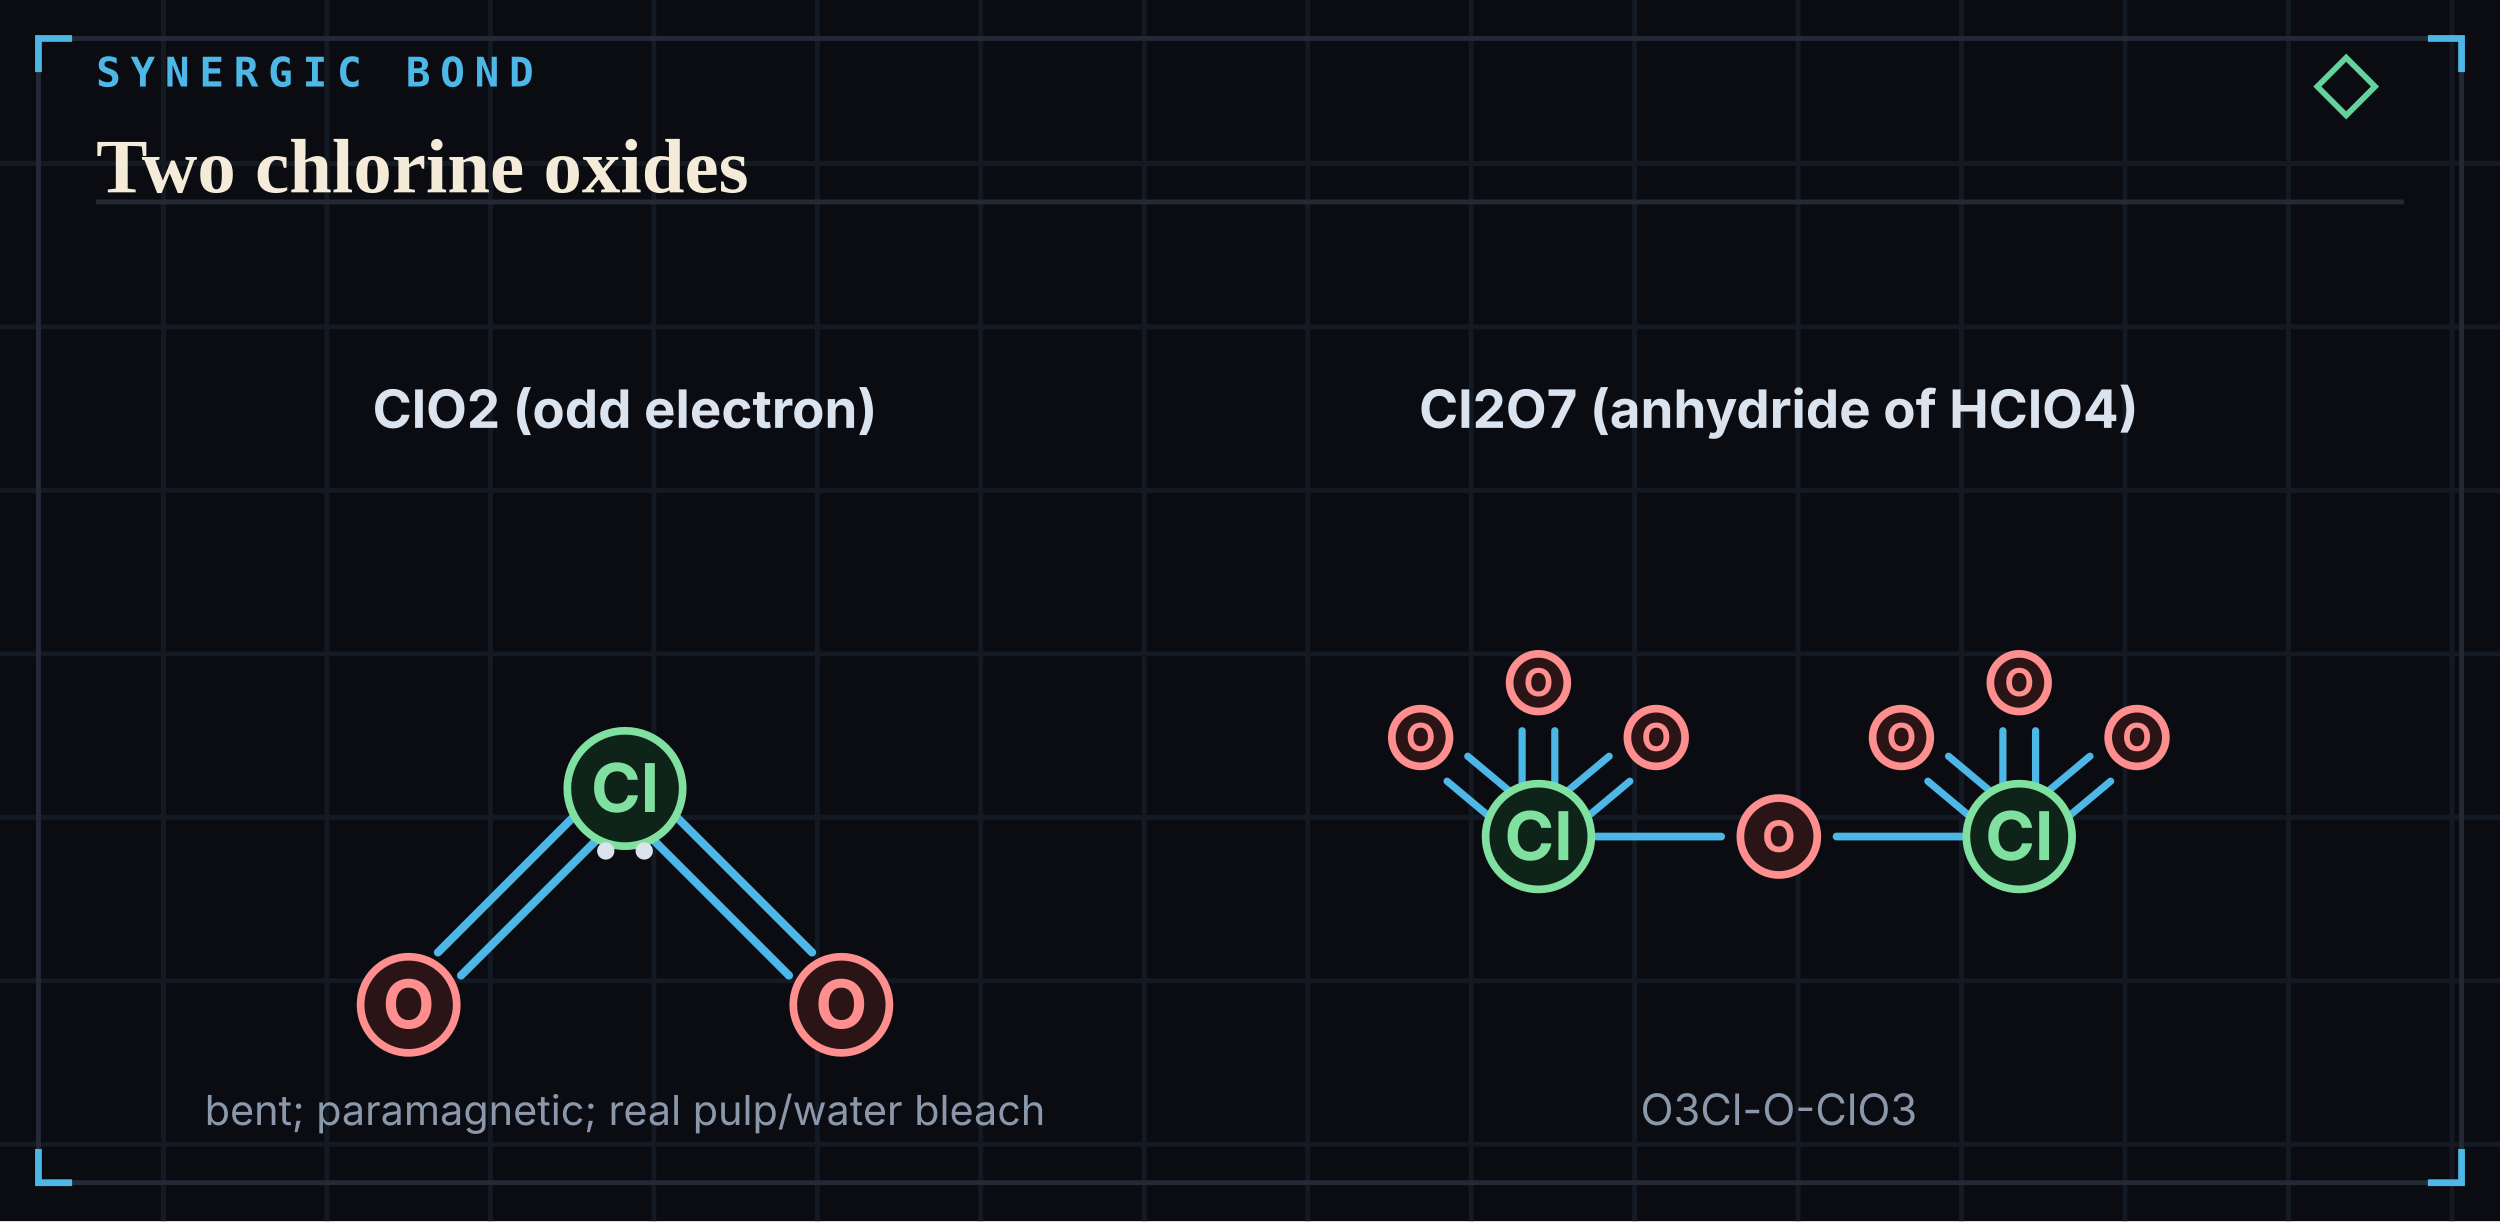
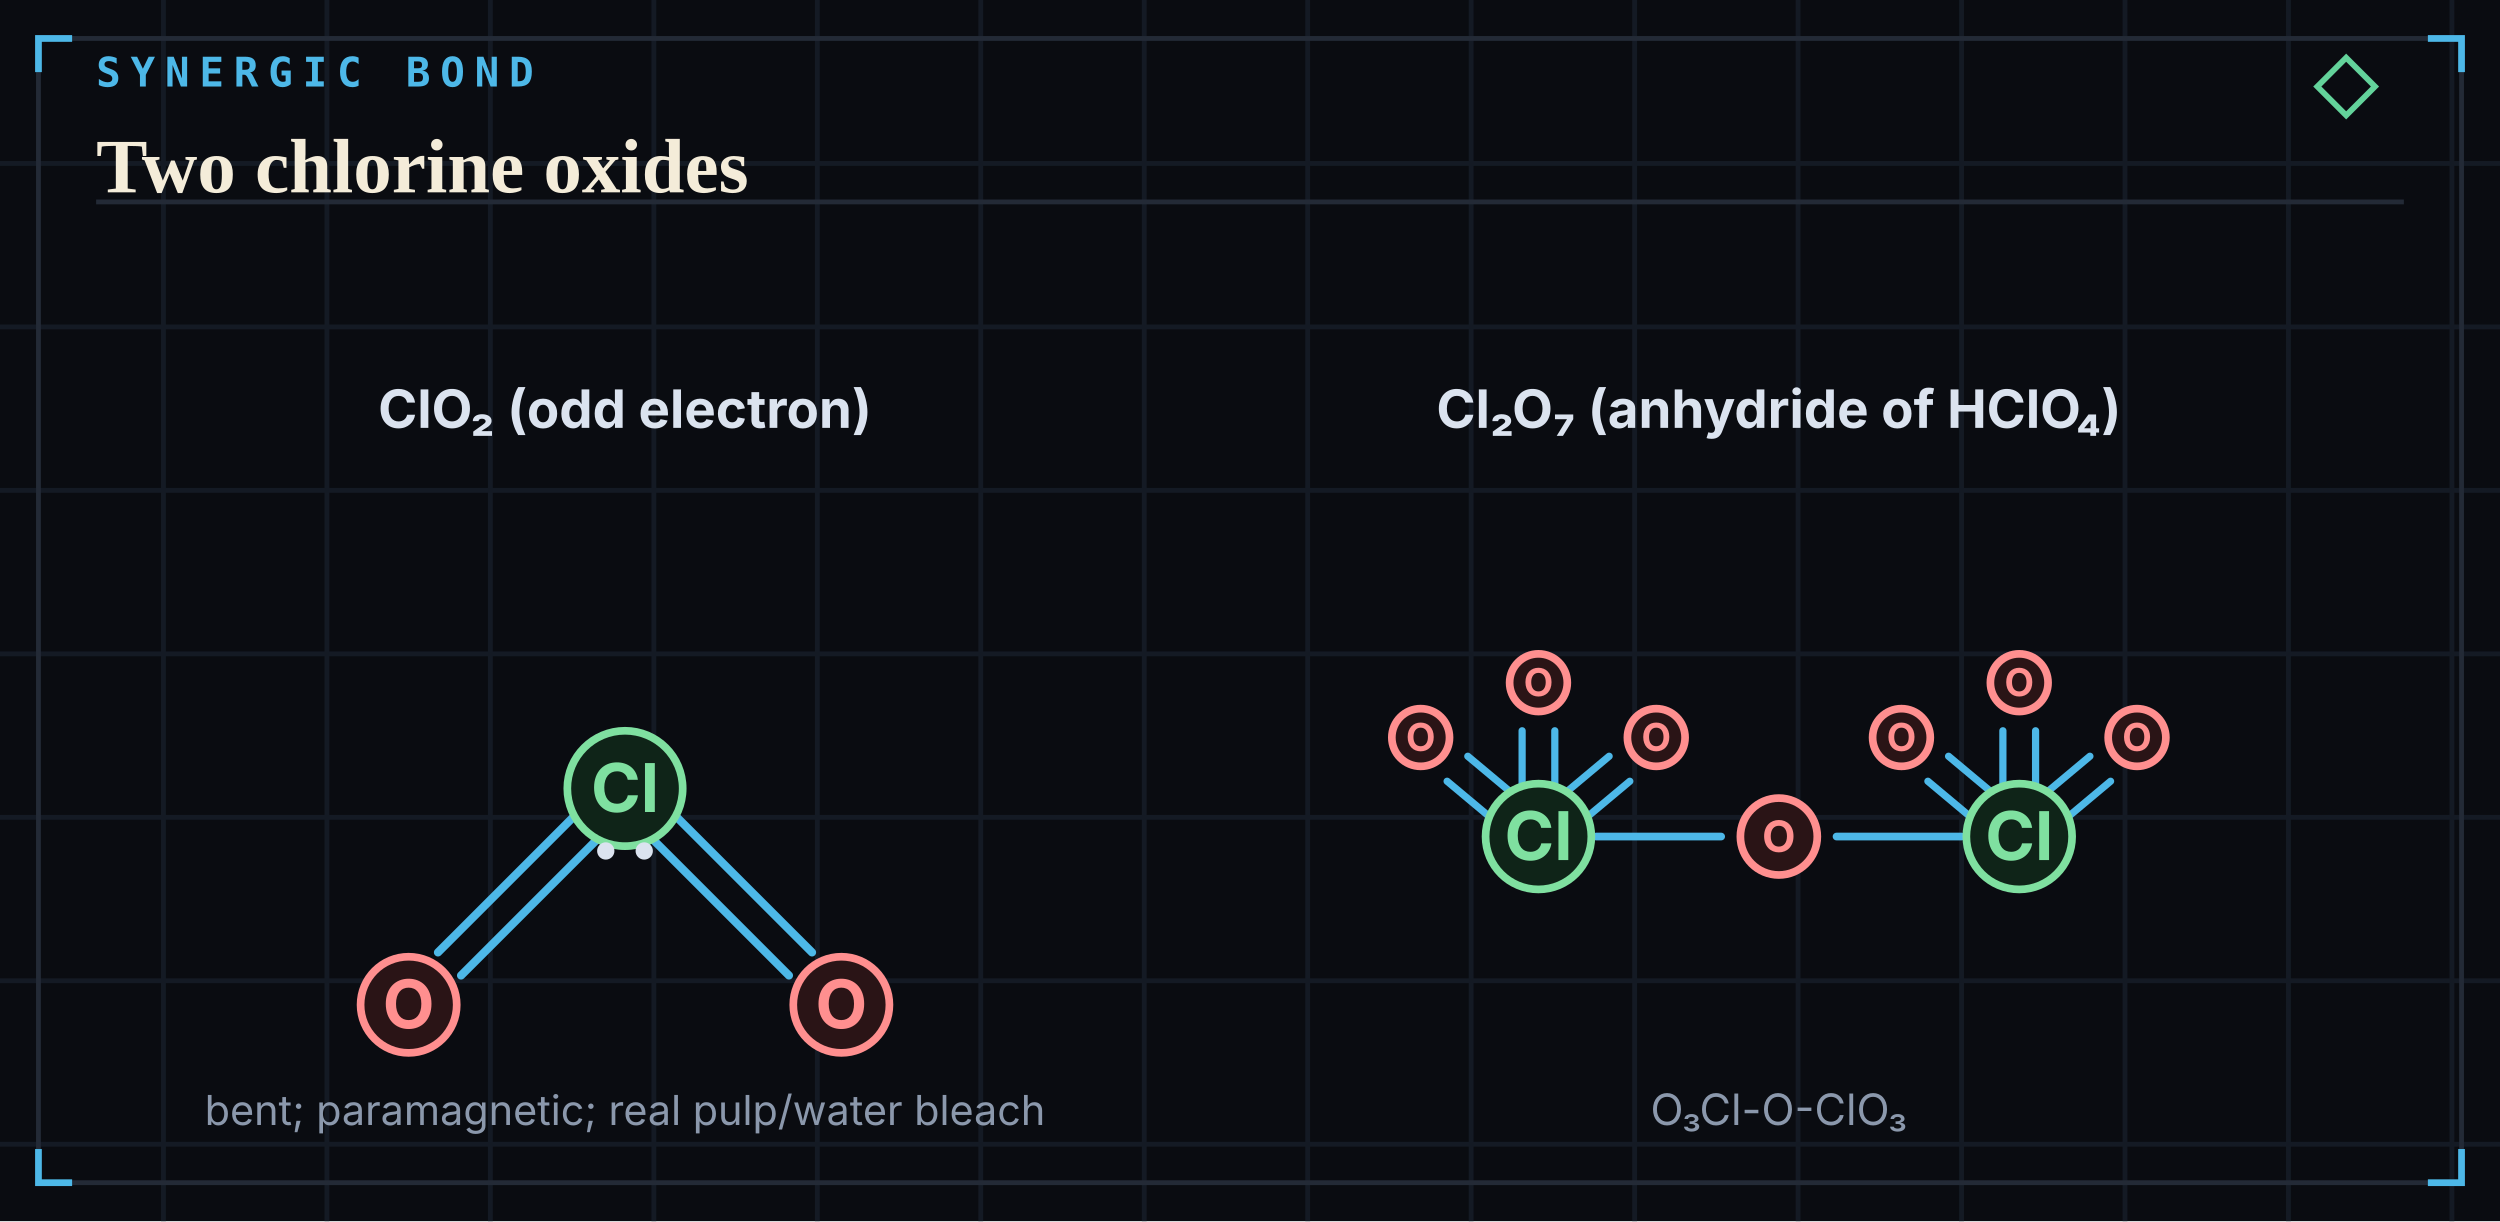
<svg xmlns="http://www.w3.org/2000/svg" width="520" height="254" viewBox="0 0 520 254" font-family="'Inter','Helvetica Neue',Arial,'DejaVu Sans',sans-serif">
  <rect width="520" height="254" fill="#0a0c11" />
  <g stroke="#141a24" stroke-width="1">
    <line x1="34" y1="0" x2="34" y2="254" />
    <line x1="68" y1="0" x2="68" y2="254" />
    <line x1="102" y1="0" x2="102" y2="254" />
    <line x1="136" y1="0" x2="136" y2="254" />
    <line x1="170" y1="0" x2="170" y2="254" />
    <line x1="204" y1="0" x2="204" y2="254" />
    <line x1="238" y1="0" x2="238" y2="254" />
    <line x1="272" y1="0" x2="272" y2="254" />
    <line x1="306" y1="0" x2="306" y2="254" />
    <line x1="340" y1="0" x2="340" y2="254" />
    <line x1="374" y1="0" x2="374" y2="254" />
    <line x1="408" y1="0" x2="408" y2="254" />
    <line x1="442" y1="0" x2="442" y2="254" />
    <line x1="476" y1="0" x2="476" y2="254" />
    <line x1="510" y1="0" x2="510" y2="254" />
    <line x1="0" y1="34" x2="520" y2="34" />
    <line x1="0" y1="68" x2="520" y2="68" />
    <line x1="0" y1="102" x2="520" y2="102" />
    <line x1="0" y1="136" x2="520" y2="136" />
    <line x1="0" y1="170" x2="520" y2="170" />
    <line x1="0" y1="204" x2="520" y2="204" />
    <line x1="0" y1="238" x2="520" y2="238" />
  </g>
  <rect x="8" y="8" width="504" height="238" fill="none" stroke="#232a36" stroke-width="1" />
  <path d="M 8 15 L 8 8 L 15 8" stroke="#4db8e8" stroke-width="1.4" fill="none" />
  <path d="M 512 15 L 512 8 L 505 8" stroke="#4db8e8" stroke-width="1.4" fill="none" />
  <path d="M 8 239 L 8 246 L 15 246" stroke="#4db8e8" stroke-width="1.4" fill="none" />
  <path d="M 512 239 L 512 246 L 505 246" stroke="#4db8e8" stroke-width="1.4" fill="none" />
  <text x="20" y="18" font-size="8.5" font-weight="bold" fill="#4db8e8" text-anchor="start" font-family="'SF Mono','DejaVu Sans Mono',ui-monospace,Menlo,monospace" letter-spacing="0.24em">SYNERGIC BOND</text>
  <path d="M 488 12 l 6 6 l -6 6 l -6 -6 z" fill="none" stroke="#63d39b" stroke-width="1.2" />
  <text x="20" y="40" font-size="16" font-weight="bold" fill="#f4ecd9" text-anchor="start" font-family="'Georgia','Times New Roman',serif">Two chlorine oxides</text>
  <line x1="20" y1="42" x2="500" y2="42" stroke="#232a36" stroke-width="1" />
  <g transform="translate(0,34)">
-     <text x="130.0" y="55.0" font-size="11" font-weight="bold" fill="#dbe3ef" text-anchor="middle">ClO2  (odd electron)</text>
+     <text x="130.0" y="55.0" font-size="11" font-weight="bold" fill="#dbe3ef" text-anchor="middle">ClO₂  (odd electron)</text>
    <line x1="123.9" y1="140.9" x2="95.9" y2="168.9" stroke="#4db8e8" stroke-width="1.7" stroke-linecap="round" />
    <line x1="119.1" y1="136.1" x2="91.1" y2="164.1" stroke="#4db8e8" stroke-width="1.7" stroke-linecap="round" />
    <line x1="140.9" y1="136.1" x2="168.9" y2="164.1" stroke="#4db8e8" stroke-width="1.7" stroke-linecap="round" />
    <line x1="136.1" y1="140.9" x2="164.1" y2="168.9" stroke="#4db8e8" stroke-width="1.7" stroke-linecap="round" />
    <circle cx="130.0" cy="130.0" r="12" fill="#0f2418" stroke="#7fe0a0" stroke-width="1.6" />
    <text x="130.0" y="134.9" font-size="14" font-weight="bold" fill="#7fe0a0" text-anchor="middle">Cl</text>
    <circle cx="85.0" cy="175.0" r="10" fill="#2a1416" stroke="#ff8f8f" stroke-width="1.6" />
    <text x="85.0" y="179.9" font-size="14" font-weight="bold" fill="#ff8f8f" text-anchor="middle">O</text>
    <circle cx="175.0" cy="175.0" r="10" fill="#2a1416" stroke="#ff8f8f" stroke-width="1.6" />
    <text x="175.0" y="179.9" font-size="14" font-weight="bold" fill="#ff8f8f" text-anchor="middle">O</text>
    <circle cx="134.0" cy="143.0" r="1.8" fill="#dbe3ef" />
    <circle cx="126.0" cy="143.0" r="1.8" fill="#dbe3ef" />
    <text x="130.0" y="200.0" font-size="8.6" font-weight="normal" fill="#8b98ac" text-anchor="middle">bent; paramagnetic; real pulp/water bleach</text>
-     <text x="370.0" y="55.0" font-size="11" font-weight="bold" fill="#dbe3ef" text-anchor="middle">Cl2O7  (anhydride of HClO4)</text>
+     <text x="370.0" y="55.0" font-size="11" font-weight="bold" fill="#dbe3ef" text-anchor="middle">Cl₂O₇  (anhydride of HClO₄)</text>
    <line x1="332.0" y1="140.0" x2="358.0" y2="140.0" stroke="#4db8e8" stroke-width="1.6" stroke-linecap="round" />
    <line x1="382.0" y1="140.0" x2="408.0" y2="140.0" stroke="#4db8e8" stroke-width="1.6" stroke-linecap="round" />
    <circle cx="370.0" cy="140.0" r="8" fill="#2a1416" stroke="#ff8f8f" stroke-width="1.6" />
    <text x="370.0" y="143.2" font-size="9" font-weight="bold" fill="#ff8f8f" text-anchor="middle">O</text>
    <line x1="325.5" y1="131.0" x2="334.7" y2="123.3" stroke="#4db8e8" stroke-width="1.5" stroke-linecap="round" />
    <line x1="329.8" y1="136.2" x2="339.0" y2="128.5" stroke="#4db8e8" stroke-width="1.5" stroke-linecap="round" />
    <circle cx="344.5" cy="119.4" r="6" fill="#2a1416" stroke="#ff8f8f" stroke-width="1.6" />
    <text x="344.5" y="122.2" font-size="8" font-weight="bold" fill="#ff8f8f" text-anchor="middle">O</text>
    <line x1="316.6" y1="130.0" x2="316.6" y2="118.0" stroke="#4db8e8" stroke-width="1.5" stroke-linecap="round" />
    <line x1="323.4" y1="130.0" x2="323.4" y2="118.0" stroke="#4db8e8" stroke-width="1.5" stroke-linecap="round" />
    <circle cx="320.0" cy="108.0" r="6" fill="#2a1416" stroke="#ff8f8f" stroke-width="1.6" />
    <text x="320.0" y="110.8" font-size="8" font-weight="bold" fill="#ff8f8f" text-anchor="middle">O</text>
    <line x1="310.2" y1="136.2" x2="301.0" y2="128.5" stroke="#4db8e8" stroke-width="1.5" stroke-linecap="round" />
    <line x1="314.5" y1="131.0" x2="305.3" y2="123.3" stroke="#4db8e8" stroke-width="1.5" stroke-linecap="round" />
    <circle cx="295.5" cy="119.4" r="6" fill="#2a1416" stroke="#ff8f8f" stroke-width="1.6" />
    <text x="295.5" y="122.2" font-size="8" font-weight="bold" fill="#ff8f8f" text-anchor="middle">O</text>
    <line x1="425.5" y1="131.0" x2="434.7" y2="123.3" stroke="#4db8e8" stroke-width="1.5" stroke-linecap="round" />
    <line x1="429.8" y1="136.2" x2="439.0" y2="128.5" stroke="#4db8e8" stroke-width="1.5" stroke-linecap="round" />
    <circle cx="444.5" cy="119.4" r="6" fill="#2a1416" stroke="#ff8f8f" stroke-width="1.6" />
    <text x="444.5" y="122.2" font-size="8" font-weight="bold" fill="#ff8f8f" text-anchor="middle">O</text>
    <line x1="416.6" y1="130.0" x2="416.6" y2="118.0" stroke="#4db8e8" stroke-width="1.5" stroke-linecap="round" />
    <line x1="423.4" y1="130.0" x2="423.4" y2="118.0" stroke="#4db8e8" stroke-width="1.5" stroke-linecap="round" />
    <circle cx="420.0" cy="108.0" r="6" fill="#2a1416" stroke="#ff8f8f" stroke-width="1.6" />
    <text x="420.0" y="110.8" font-size="8" font-weight="bold" fill="#ff8f8f" text-anchor="middle">O</text>
    <line x1="410.2" y1="136.2" x2="401.0" y2="128.5" stroke="#4db8e8" stroke-width="1.5" stroke-linecap="round" />
    <line x1="414.5" y1="131.0" x2="405.3" y2="123.3" stroke="#4db8e8" stroke-width="1.5" stroke-linecap="round" />
    <circle cx="395.5" cy="119.4" r="6" fill="#2a1416" stroke="#ff8f8f" stroke-width="1.6" />
    <text x="395.5" y="122.2" font-size="8" font-weight="bold" fill="#ff8f8f" text-anchor="middle">O</text>
    <circle cx="320.0" cy="140.0" r="11" fill="#0f2418" stroke="#7fe0a0" stroke-width="1.6" />
    <text x="320.0" y="144.9" font-size="14" font-weight="bold" fill="#7fe0a0" text-anchor="middle">Cl</text>
    <circle cx="420.0" cy="140.0" r="11" fill="#0f2418" stroke="#7fe0a0" stroke-width="1.6" />
    <text x="420.0" y="144.9" font-size="14" font-weight="bold" fill="#7fe0a0" text-anchor="middle">Cl</text>
-     <text x="370.0" y="200.0" font-size="9" font-weight="normal" fill="#8b98ac" text-anchor="middle">O3Cl-O-ClO3</text>
+     <text x="370.0" y="200.0" font-size="9" font-weight="normal" fill="#8b98ac" text-anchor="middle">O₃Cl-O-ClO₃</text>
  </g>
</svg>
